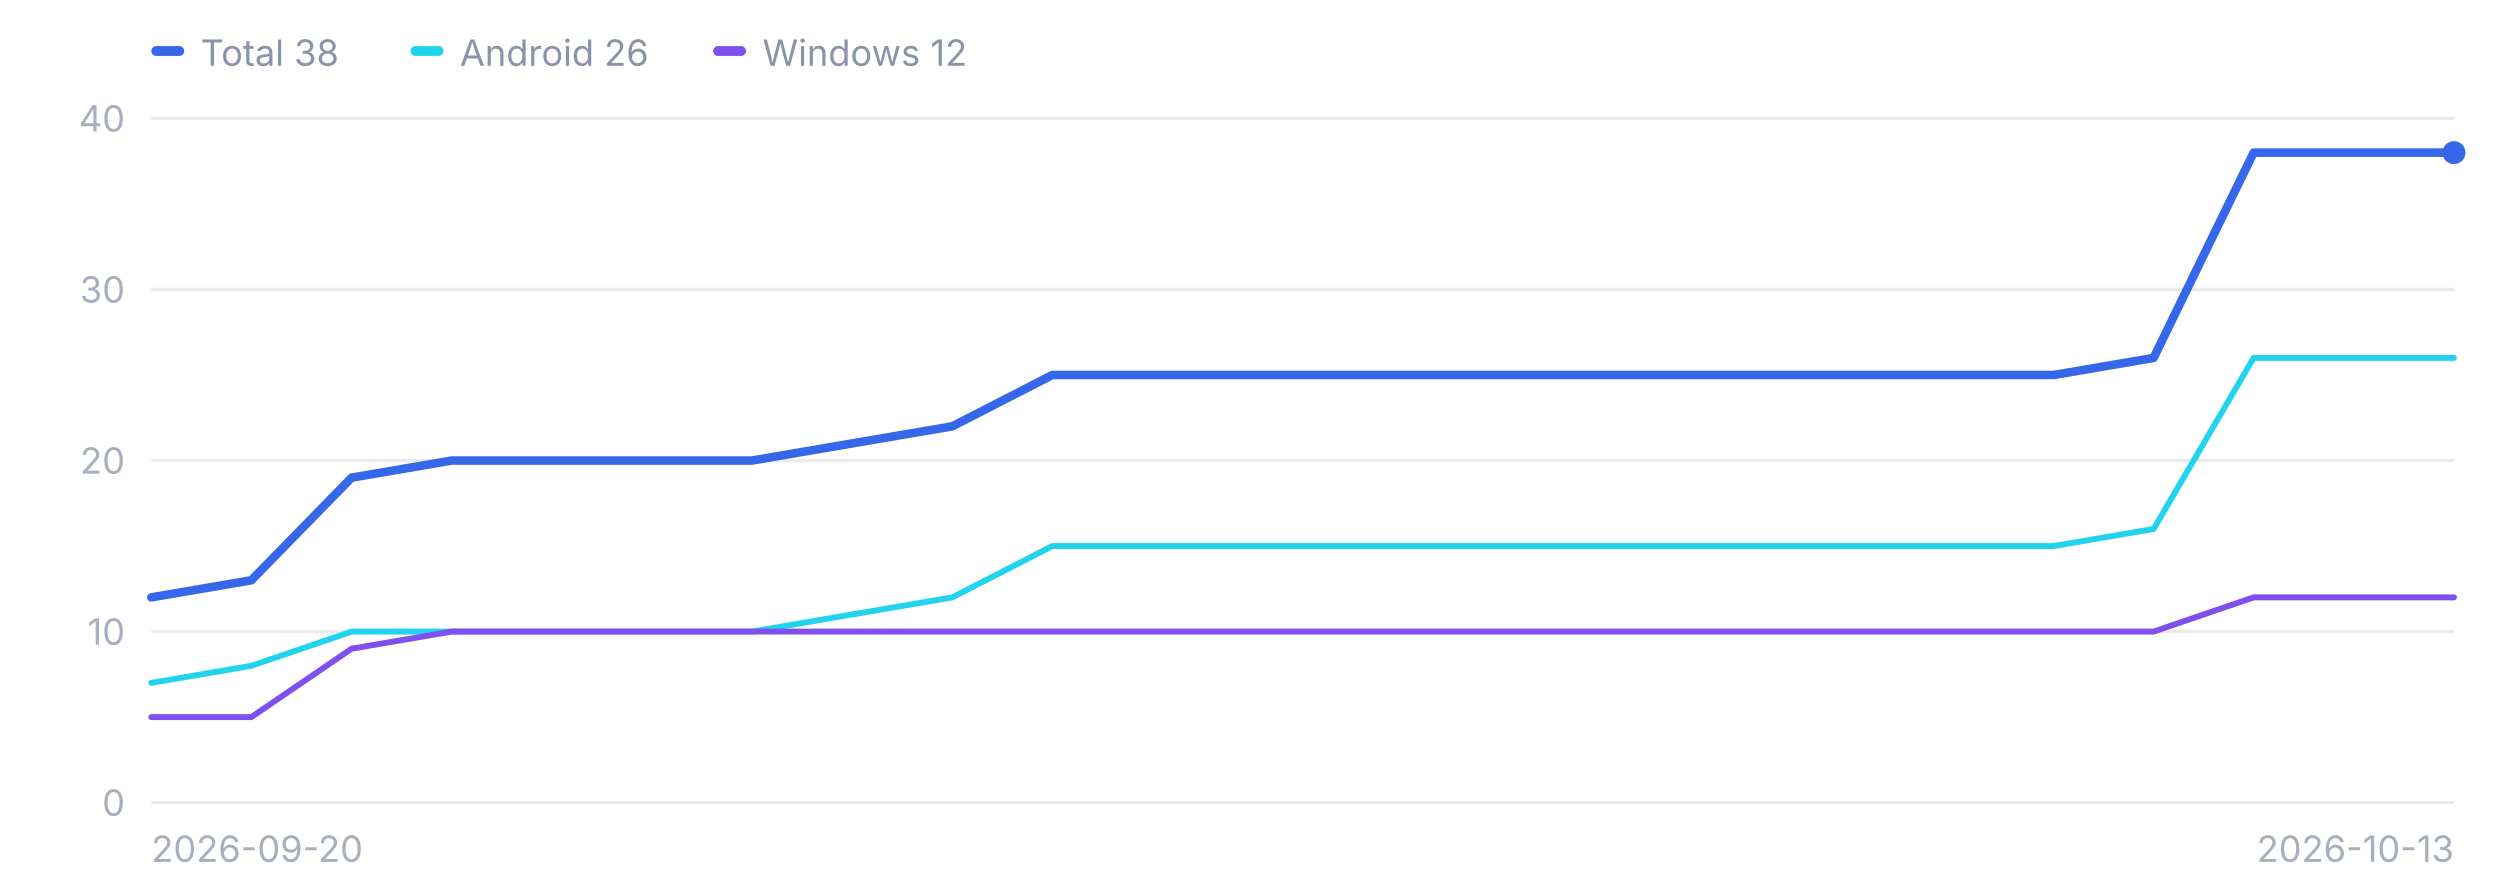
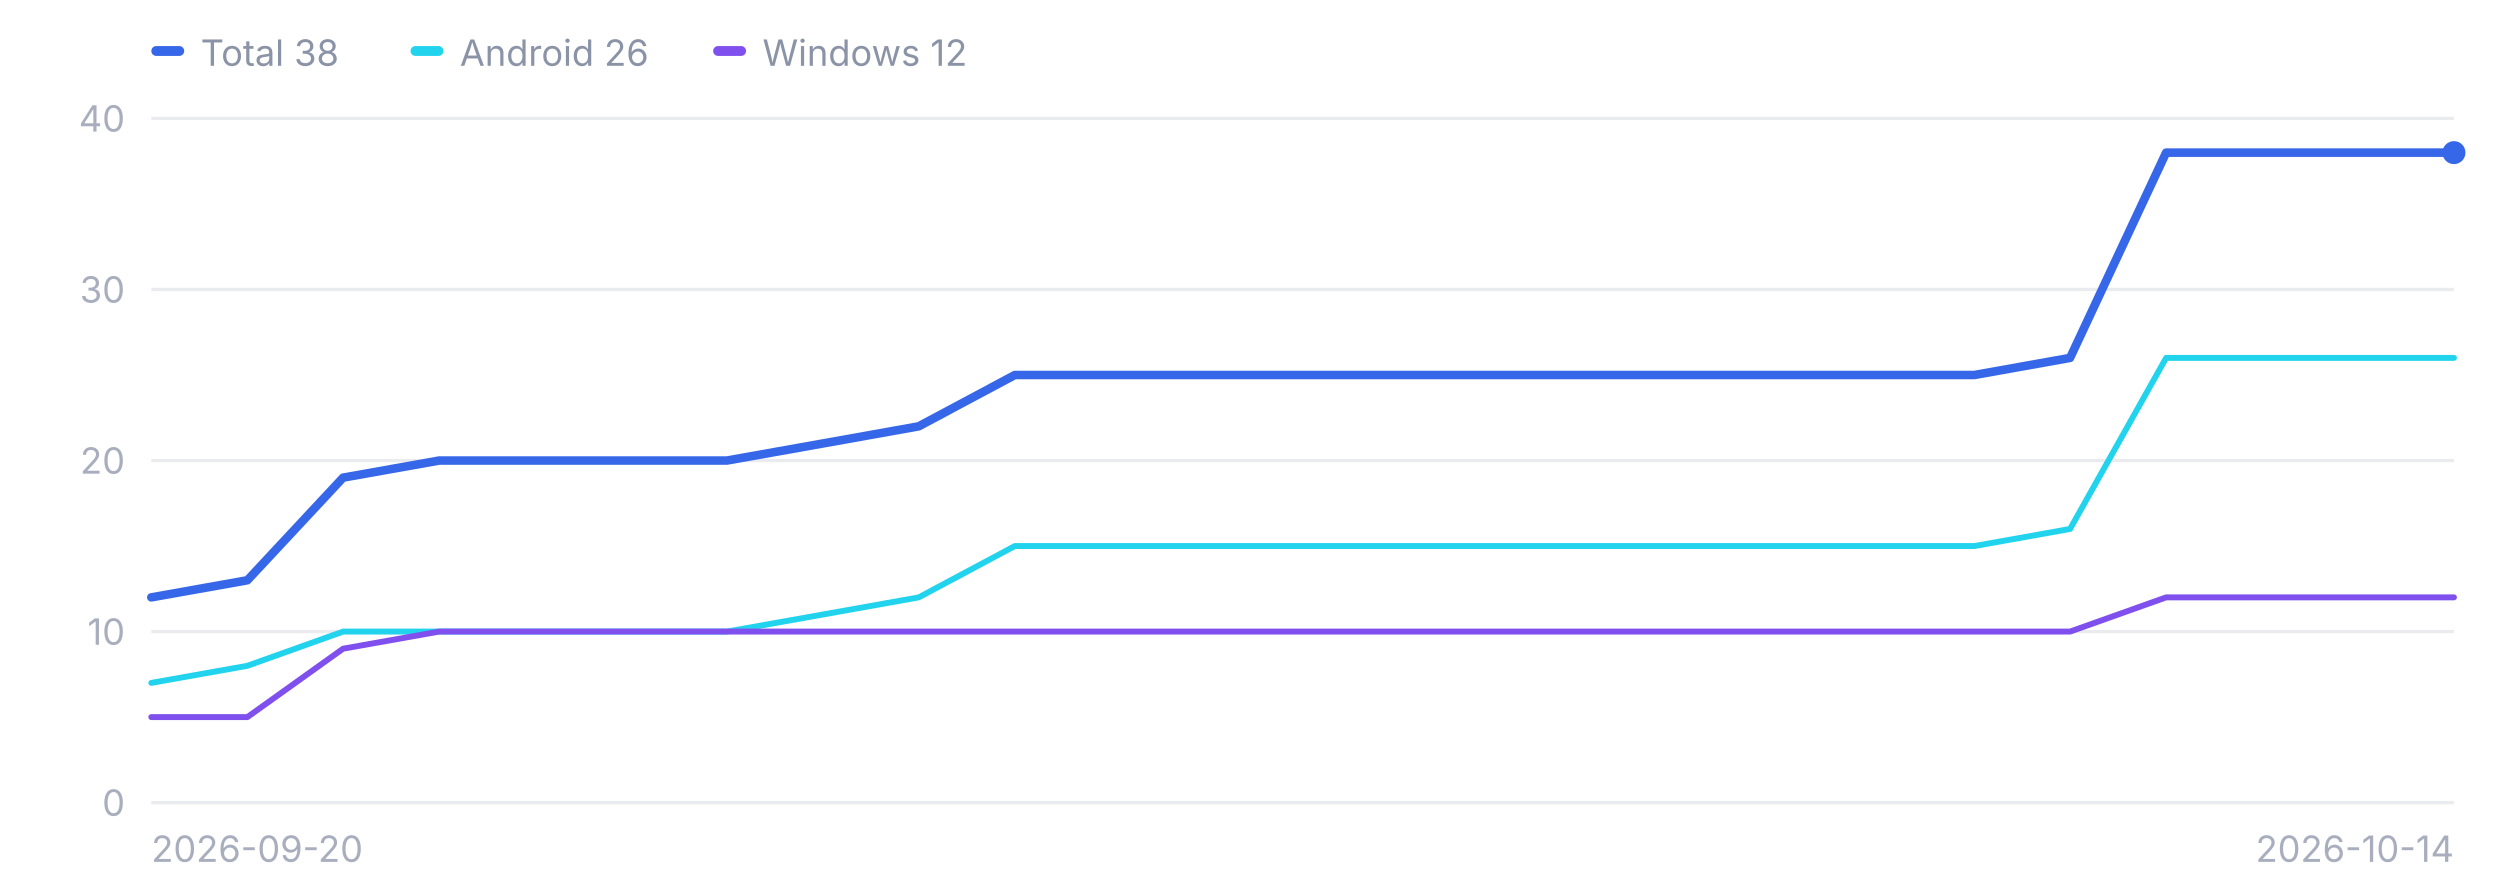
<svg xmlns="http://www.w3.org/2000/svg" width="760" height="270" viewBox="0 0 760 270" role="img" aria-label="CubePilot downloads over time. Latest total 38.">
  <style>text{font-family:system-ui,-apple-system,Segoe UI,sans-serif}</style>
  <line x1="46" y1="244.0" x2="746" y2="244.0" stroke="#8b93a7" stroke-opacity="0.18" stroke-width="1" />
  <text x="38" y="248.0" text-anchor="end" font-size="11" fill="#8b93a7" fill-opacity="0.75">0</text>
  <line x1="46" y1="192.0" x2="746" y2="192.0" stroke="#8b93a7" stroke-opacity="0.18" stroke-width="1" />
  <text x="38" y="196.0" text-anchor="end" font-size="11" fill="#8b93a7" fill-opacity="0.75">10</text>
  <line x1="46" y1="140.0" x2="746" y2="140.0" stroke="#8b93a7" stroke-opacity="0.18" stroke-width="1" />
  <text x="38" y="144.0" text-anchor="end" font-size="11" fill="#8b93a7" fill-opacity="0.75">20</text>
  <line x1="46" y1="88.0" x2="746" y2="88.0" stroke="#8b93a7" stroke-opacity="0.18" stroke-width="1" />
  <text x="38" y="92.0" text-anchor="end" font-size="11" fill="#8b93a7" fill-opacity="0.75">30</text>
  <line x1="46" y1="36.0" x2="746" y2="36.0" stroke="#8b93a7" stroke-opacity="0.18" stroke-width="1" />
  <text x="38" y="40.0" text-anchor="end" font-size="11" fill="#8b93a7" fill-opacity="0.75">40</text>
-   <polyline points="46.0,207.6 76.4,202.4 106.9,192.0 137.3,192.0 167.7,192.0 198.2,192.0 228.6,192.0 259.0,186.8 289.5,181.6 319.9,166.0 350.3,166.0 380.8,166.0 411.2,166.0 441.7,166.0 472.1,166.0 502.5,166.0 533.0,166.0 563.4,166.0 593.8,166.0 624.3,166.0 654.7,160.8 685.1,108.8 715.6,108.8 746.0,108.8" fill="none" stroke="#22D3EE" stroke-width="1.8" stroke-linejoin="round" stroke-linecap="round" />
-   <polyline points="46.0,218.0 76.4,218.0 106.9,197.2 137.3,192.0 167.7,192.0 198.2,192.0 228.6,192.0 259.0,192.0 289.5,192.0 319.9,192.0 350.3,192.0 380.8,192.0 411.2,192.0 441.7,192.0 472.1,192.0 502.5,192.0 533.0,192.0 563.4,192.0 593.8,192.0 624.3,192.0 654.7,192.0 685.1,181.6 715.6,181.6 746.0,181.6" fill="none" stroke="#7F50EE" stroke-width="1.8" stroke-linejoin="round" stroke-linecap="round" />
-   <polyline points="46.0,181.6 76.4,176.4 106.9,145.2 137.3,140.0 167.7,140.0 198.2,140.0 228.6,140.0 259.0,134.8 289.5,129.6 319.9,114.0 350.3,114.0 380.8,114.0 411.2,114.0 441.7,114.0 472.1,114.0 502.5,114.0 533.0,114.0 563.4,114.0 593.8,114.0 624.3,114.0 654.7,108.8 685.1,46.4 715.6,46.4 746.0,46.4" fill="none" stroke="#3767E9" stroke-width="2.6" stroke-linejoin="round" stroke-linecap="round" />
+   <polyline points="46.0,207.6 75.2,202.4 104.3,192.0 133.5,192.0 162.7,192.0 191.8,192.0 221.0,192.0 250.2,186.8 279.3,181.6 308.5,166.0 337.7,166.0 366.8,166.0 396.0,166.0 425.2,166.0 454.3,166.0 483.5,166.0 512.7,166.0 541.8,166.0 571.0,166.0 600.2,166.0 629.3,160.8 658.5,108.8 687.7,108.8 716.8,108.8 746.0,108.8" fill="none" stroke="#22D3EE" stroke-width="1.8" stroke-linejoin="round" stroke-linecap="round" />
+   <polyline points="46.0,218.0 75.2,218.0 104.3,197.2 133.5,192.0 162.7,192.0 191.8,192.0 221.0,192.0 250.2,192.0 279.3,192.0 308.5,192.0 337.7,192.0 366.8,192.0 396.0,192.0 425.2,192.0 454.3,192.0 483.5,192.0 512.7,192.0 541.8,192.0 571.0,192.0 600.2,192.0 629.3,192.0 658.5,181.6 687.7,181.6 716.8,181.6 746.0,181.6" fill="none" stroke="#7F50EE" stroke-width="1.8" stroke-linejoin="round" stroke-linecap="round" />
+   <polyline points="46.0,181.6 75.2,176.4 104.3,145.2 133.5,140.0 162.7,140.0 191.8,140.0 221.0,140.0 250.2,134.8 279.3,129.6 308.5,114.0 337.7,114.0 366.8,114.0 396.0,114.0 425.2,114.0 454.3,114.0 483.5,114.0 512.7,114.0 541.8,114.0 571.0,114.0 600.2,114.0 629.3,108.8 658.5,46.4 687.7,46.4 716.8,46.4 746.0,46.4" fill="none" stroke="#3767E9" stroke-width="2.6" stroke-linejoin="round" stroke-linecap="round" />
  <circle cx="746.0" cy="46.4" r="3.5" fill="#3767E9" />
  <text x="46" y="262" font-size="11" fill="#8b93a7" fill-opacity="0.75">2026-09-20</text>
-   <text x="746" y="262" text-anchor="end" font-size="11" fill="#8b93a7" fill-opacity="0.75">2026-10-13</text>
+   <text x="746" y="262" text-anchor="end" font-size="11" fill="#8b93a7" fill-opacity="0.75">2026-10-14</text>
  <rect x="46" y="14" width="10" height="3" rx="1.5" fill="#3767E9" />
  <text x="61" y="20" font-size="11" fill="#8b93a7">Total 38</text>
  <rect x="124.8" y="14" width="10" height="3" rx="1.5" fill="#22D3EE" />
  <text x="139.8" y="20" font-size="11" fill="#8b93a7">Android 26</text>
  <rect x="216.8" y="14" width="10" height="3" rx="1.5" fill="#7F50EE" />
  <text x="231.8" y="20" font-size="11" fill="#8b93a7">Windows 12</text>
</svg>
